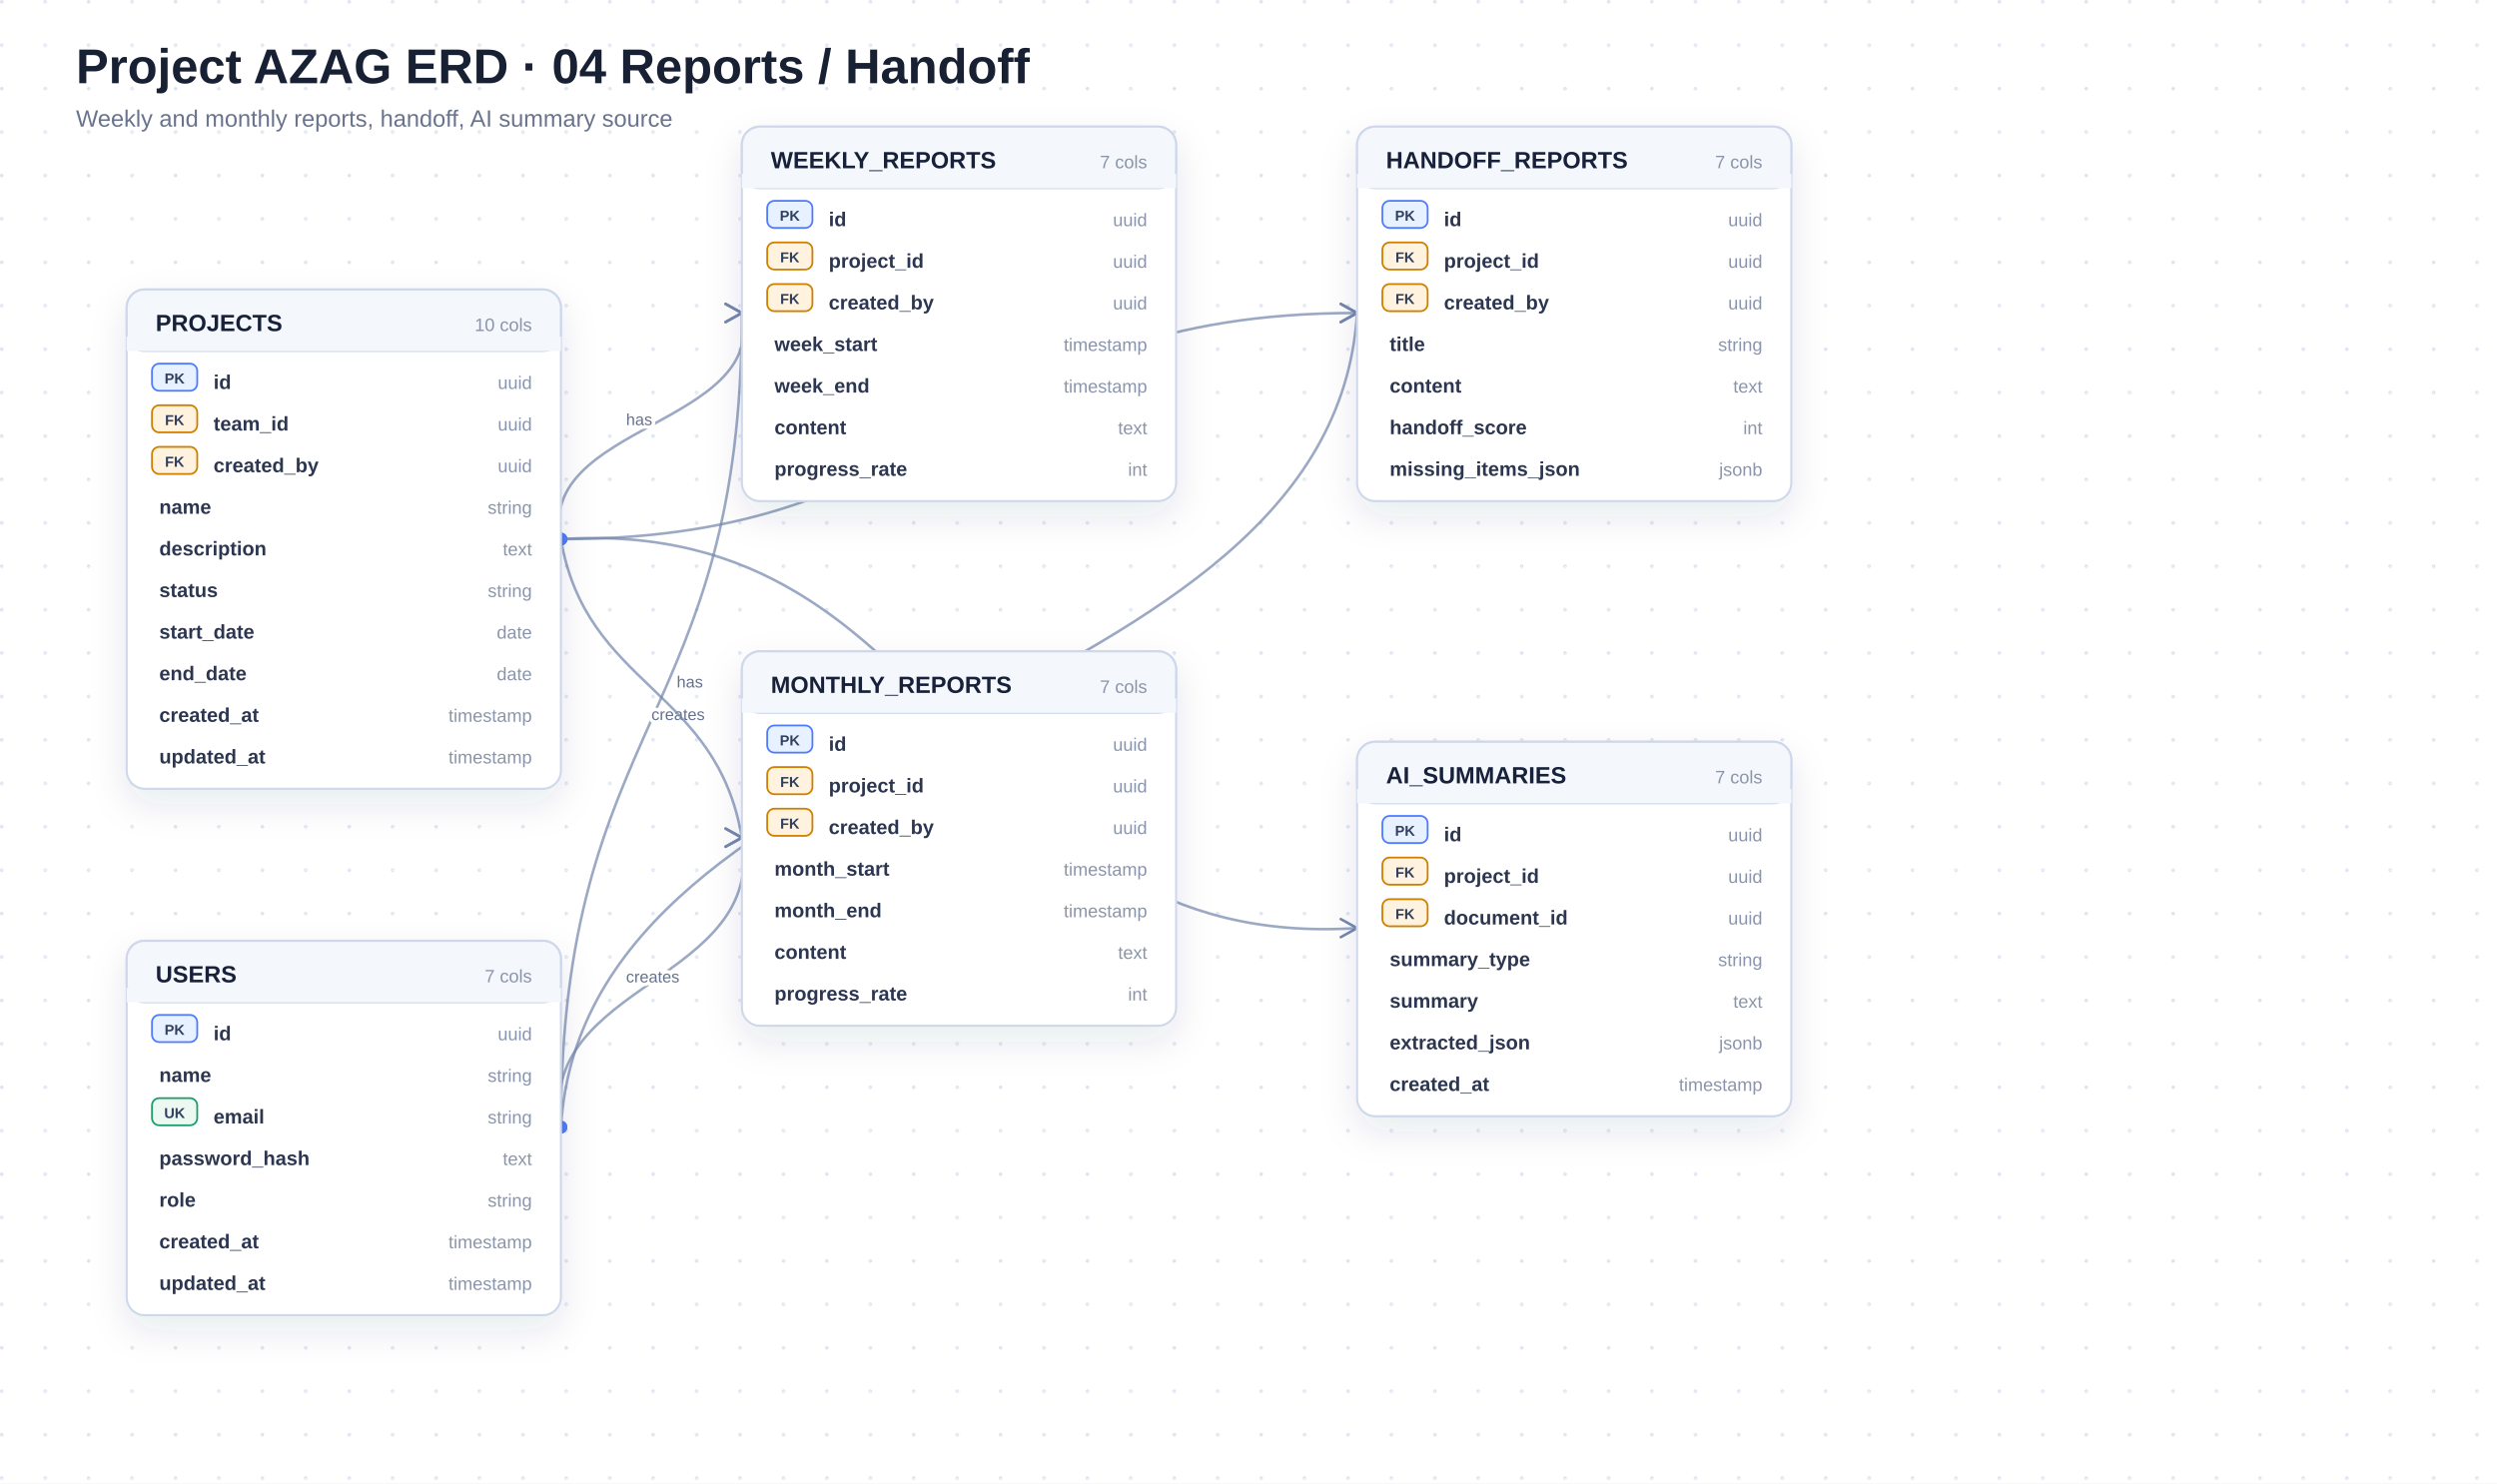
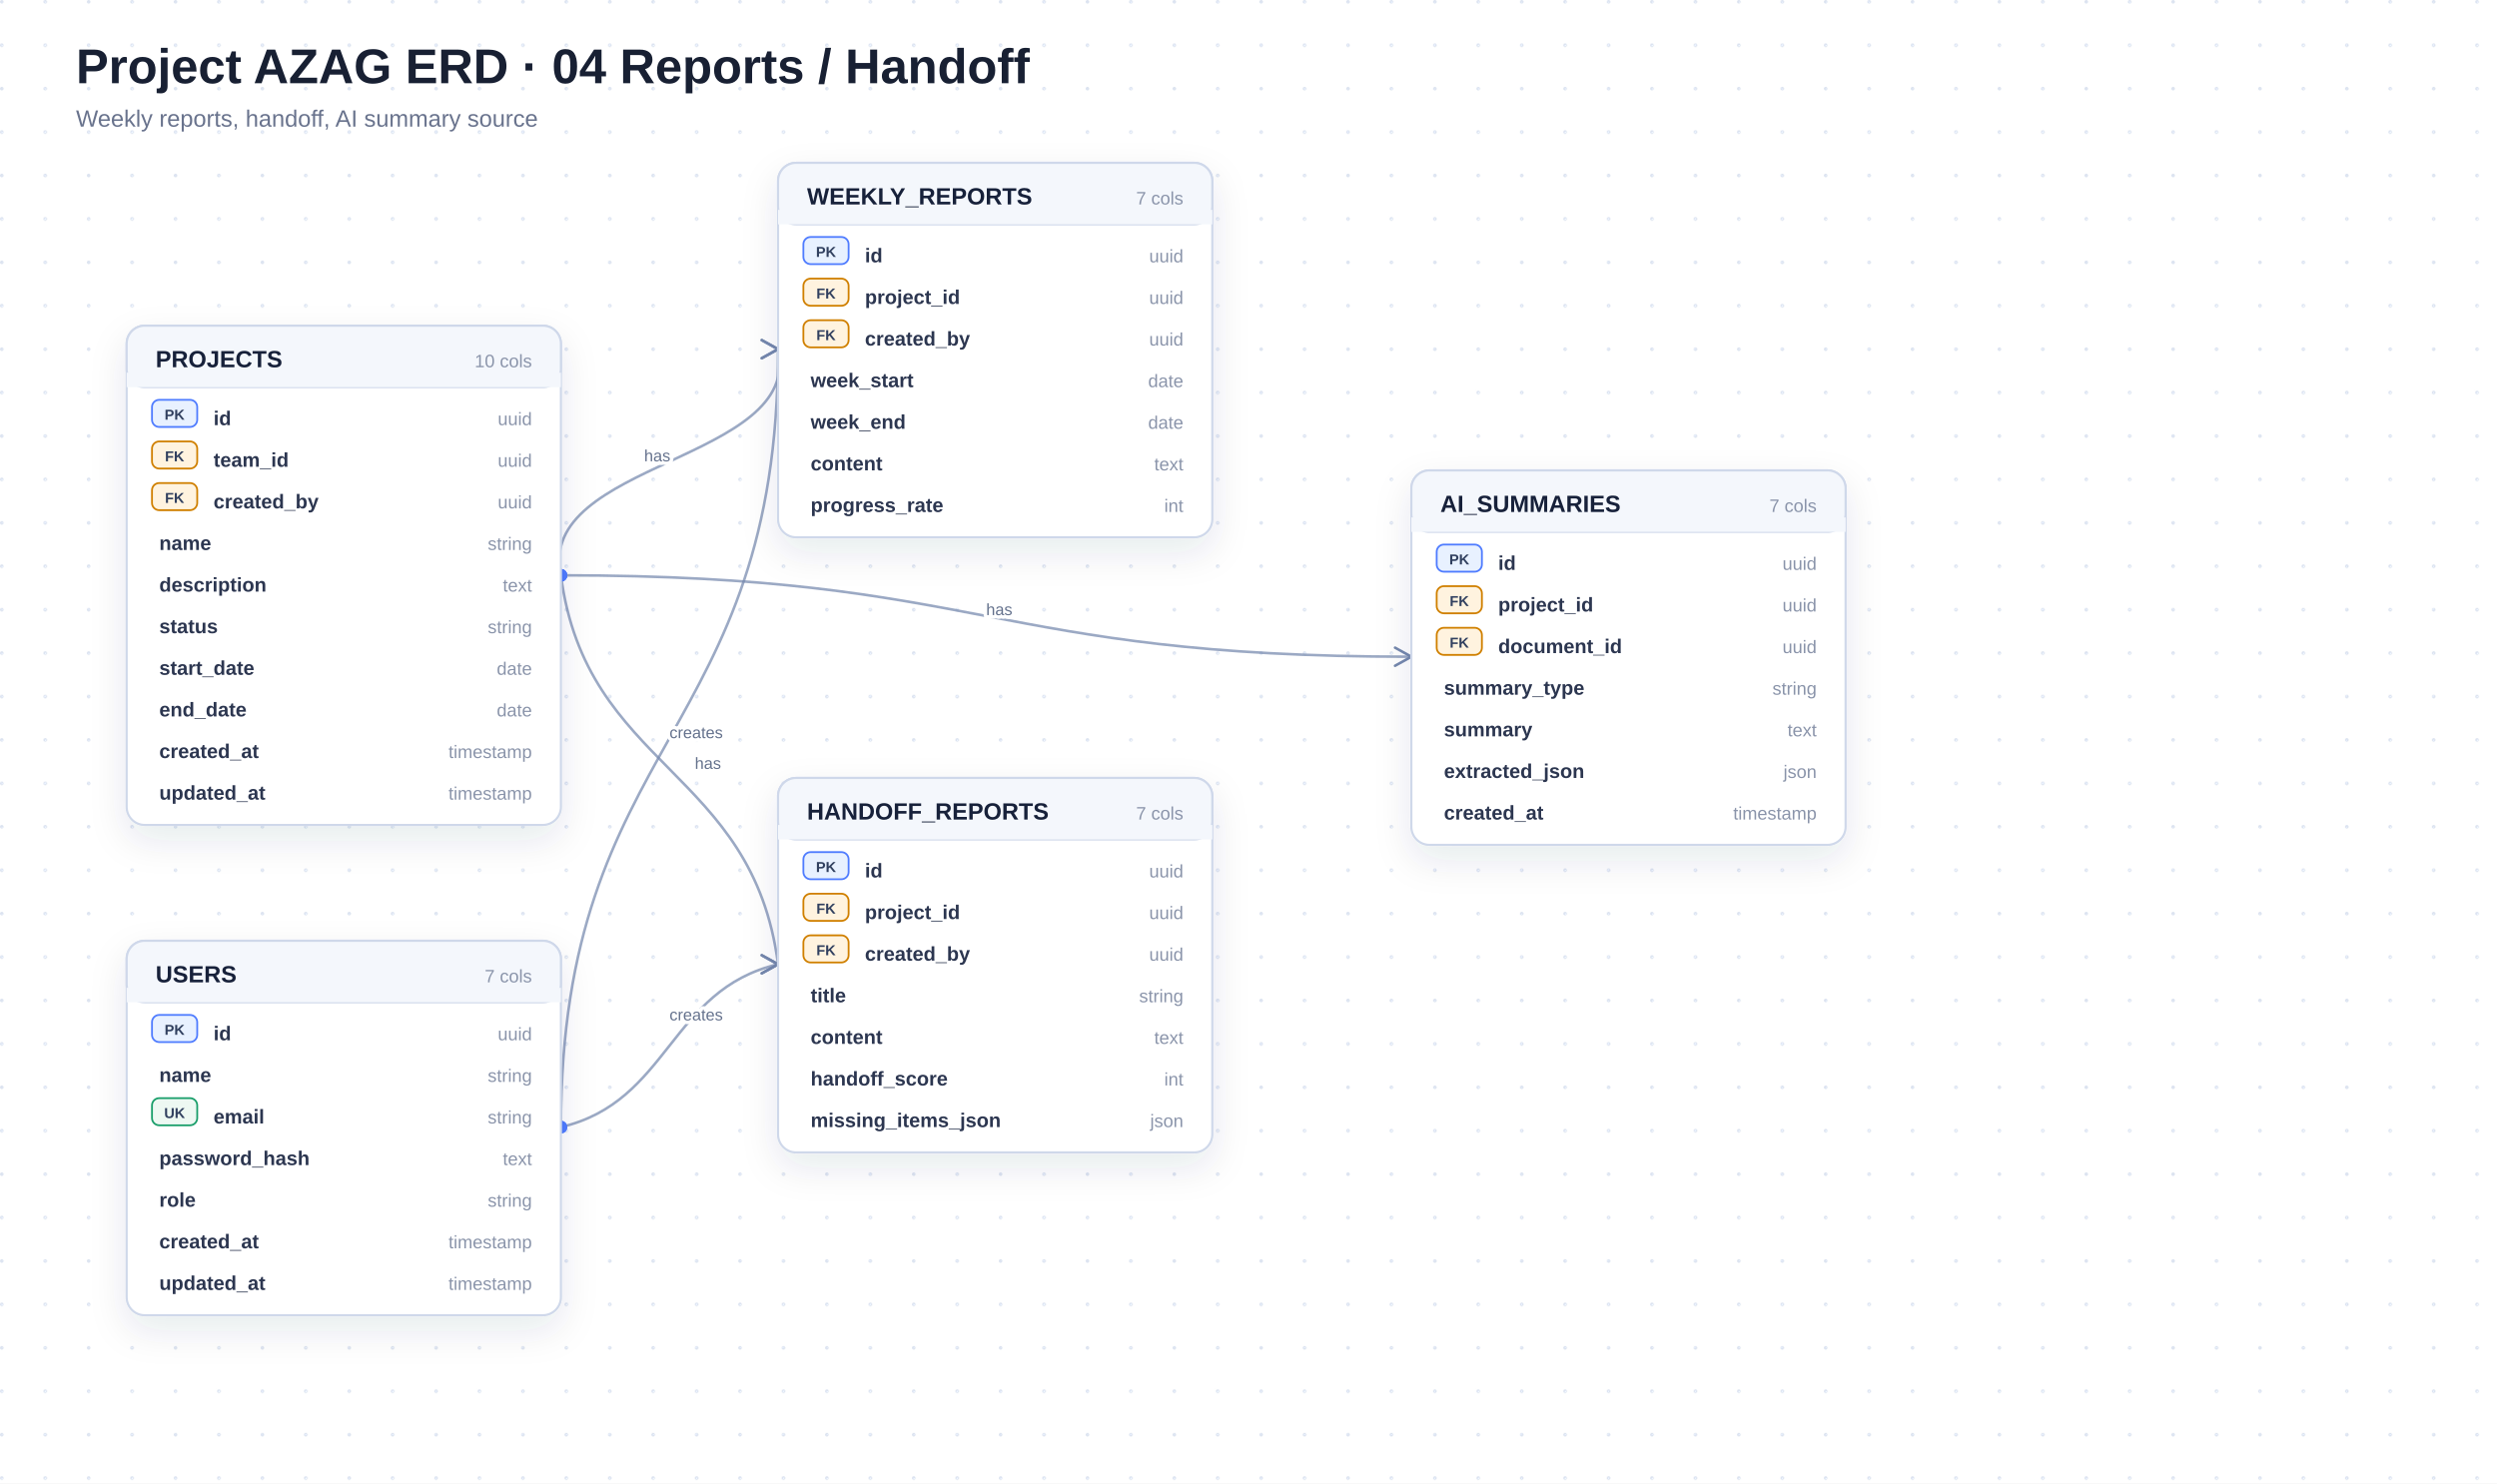
<svg xmlns="http://www.w3.org/2000/svg" width="1380" height="820" viewBox="0 0 1380 820">
  <defs>
    <pattern id="grid" width="24" height="24" patternUnits="userSpaceOnUse">
      <circle cx="1" cy="1" r="1" fill="#dce3f0" />
    </pattern>
    <filter id="shadow" x="-20%" y="-20%" width="140%" height="140%">
      <feDropShadow dx="0" dy="8" stdDeviation="10" flood-color="#1c2b4a" flood-opacity="0.10" />
    </filter>
  </defs>
  <style>
    .canvas { fill: #fff; }
    .grid { fill: url(#grid); }
    .title { font: 700 27px Arial, sans-serif; fill: #182033; }
    .subtitle { font: 400 13px Arial, sans-serif; fill: #69738d; }
    .table-bg { fill: #fff; stroke: #cfd8ea; stroke-width: 1.2; filter: url(#shadow); }
    .table-head, .table-head-square { fill: #f4f7fc; }
    .table-head { stroke: #cfd8ea; stroke-width: 1.2; }
    .table-title { font: 700 13px Arial, sans-serif; fill: #17213a; }
    .table-count { font: 400 10px Arial, sans-serif; fill: #8a94aa; text-anchor: end; }
    .col-name { font: 600 11px Arial, sans-serif; fill: #2c3650; }
    .col-type { font: 400 10px Arial, sans-serif; fill: #8a94aa; text-anchor: end; }
    .chip.pk { fill: #e8f1ff; stroke: #4f7cff; }
    .chip.fk { fill: #fff3df; stroke: #d08000; }
    .chip.uk { fill: #edf8f2; stroke: #1a9e6a; }
    .chip-text { font: 700 8px Arial, sans-serif; fill: #31405f; text-anchor: middle; }
    .rel { fill: none; stroke: #7588ad; stroke-width: 1.45; opacity: .72; }
    .rel-dot { fill: #4f7cff; }
    .crow { fill: none; stroke: #7588ad; stroke-width: 1.45; stroke-linecap: round; stroke-linejoin: round; }
    .rel-label { font: 500 9px Arial, sans-serif; fill: #65728d; paint-order: stroke; stroke: #fff; stroke-width: 4px; stroke-linejoin: round; }
  </style>
  <rect width="1380" height="820" class="canvas" />
  <rect width="1380" height="820" class="grid" />
  <text x="42" y="46" class="title">Project AZAG ERD · 04 Reports / Handoff</text>
-   <text x="42" y="70" class="subtitle">Weekly and monthly reports, handoff, AI summary source</text>
+   <text x="42" y="70" class="subtitle">Weekly reports, handoff, AI summary source</text>
  <g>
-     <path d="M310,298 C296,235 424,235 410,173" class="rel" />
-     <circle cx="310" cy="298" r="3.5" class="rel-dot" />
-     <path d="M401,168 L410,173 L401,178" class="crow" />
-     <text x="346" y="235" class="rel-label">has</text>
-     <path d="M310,623 C310,398 410,398 410,173" class="rel" />
+     <path d="M310,318 C296,255 444,255 430,193" class="rel" />
+     <circle cx="310" cy="318" r="3.5" class="rel-dot" />
+     <path d="M421,188 L430,193 L421,198" class="crow" />
+     <text x="356" y="255" class="rel-label">has</text>
+     <path d="M310,623 C310,408 430,408 430,193" class="rel" />
    <circle cx="310" cy="623" r="3.5" class="rel-dot" />
-     <path d="M401,168 L410,173 L401,178" class="crow" />
-     <text x="360" y="398" class="rel-label">creates</text>
-     <path d="M310,298 C324,380 396,380 410,463" class="rel" />
-     <circle cx="310" cy="298" r="3.5" class="rel-dot" />
-     <path d="M401,458 L410,463 L401,468" class="crow" />
-     <text x="374" y="380" class="rel-label">has</text>
-     <path d="M310,623 C296,543 424,543 410,463" class="rel" />
+     <path d="M421,188 L430,193 L421,198" class="crow" />
+     <text x="370" y="408" class="rel-label">creates</text>
+     <path d="M310,318 C324,425 416,425 430,533" class="rel" />
+     <circle cx="310" cy="318" r="3.5" class="rel-dot" />
+     <path d="M421,528 L430,533 L421,538" class="crow" />
+     <text x="384" y="425" class="rel-label">has</text>
+     <path d="M310,623 C370,609 370,547 430,533" class="rel" />
    <circle cx="310" cy="623" r="3.5" class="rel-dot" />
-     <path d="M401,458 L410,463 L401,468" class="crow" />
-     <text x="346" y="543" class="rel-label">creates</text>
-     <path d="M310,298 C530,298 530,173 750,173" class="rel" />
-     <circle cx="310" cy="298" r="3.5" class="rel-dot" />
-     <path d="M741,168 L750,173 L741,178" class="crow" />
-     <text x="530" y="235" class="rel-label">has</text>
-     <path d="M310,623 C324,398 736,398 750,173" class="rel" />
-     <circle cx="310" cy="623" r="3.5" class="rel-dot" />
-     <path d="M741,168 L750,173 L741,178" class="crow" />
-     <text x="544" y="398" class="rel-label">creates</text>
-     <path d="M310,298 C530,284 530,527 750,513" class="rel" />
-     <circle cx="310" cy="298" r="3.5" class="rel-dot" />
-     <path d="M741,508 L750,513 L741,518" class="crow" />
-     <text x="530" y="391" class="rel-label">has</text>
+     <path d="M421,528 L430,533 L421,538" class="crow" />
+     <text x="370" y="564" class="rel-label">creates</text>
+     <path d="M310,318 C545,318 545,363 780,363" class="rel" />
+     <circle cx="310" cy="318" r="3.5" class="rel-dot" />
+     <path d="M771,358 L780,363 L771,368" class="crow" />
+     <text x="545" y="340" class="rel-label">has</text>
  </g>
  <g>
    <g class="table">
-       <rect x="70" y="160" width="240" height="276" rx="10" class="table-bg" />
-       <rect x="70" y="160" width="240" height="34" rx="10" class="table-head" />
-       <rect x="70" y="186" width="240" height="8" class="table-head-square" />
-       <text x="86" y="183" class="table-title">PROJECTS</text>
-       <text x="294" y="183" class="table-count">10 cols</text>
-       <rect x="84" y="201" width="25" height="15" rx="4" class="chip pk" />
-       <text x="96.5" y="212" class="chip-text">PK</text>
-       <text x="118" y="215" class="col-name">id</text>
-       <text x="294" y="215" class="col-type">uuid</text>
-       <rect x="84" y="224" width="25" height="15" rx="4" class="chip fk" />
-       <text x="96.5" y="235" class="chip-text">FK</text>
-       <text x="118" y="238" class="col-name">team_id</text>
-       <text x="294" y="238" class="col-type">uuid</text>
-       <rect x="84" y="247" width="25" height="15" rx="4" class="chip fk" />
-       <text x="96.5" y="258" class="chip-text">FK</text>
-       <text x="118" y="261" class="col-name">created_by</text>
-       <text x="294" y="261" class="col-type">uuid</text>
-       <text x="88" y="284" class="col-name">name</text>
-       <text x="294" y="284" class="col-type">string</text>
-       <text x="88" y="307" class="col-name">description</text>
-       <text x="294" y="307" class="col-type">text</text>
-       <text x="88" y="330" class="col-name">status</text>
-       <text x="294" y="330" class="col-type">string</text>
-       <text x="88" y="353" class="col-name">start_date</text>
-       <text x="294" y="353" class="col-type">date</text>
-       <text x="88" y="376" class="col-name">end_date</text>
-       <text x="294" y="376" class="col-type">date</text>
-       <text x="88" y="399" class="col-name">created_at</text>
-       <text x="294" y="399" class="col-type">timestamp</text>
-       <text x="88" y="422" class="col-name">updated_at</text>
-       <text x="294" y="422" class="col-type">timestamp</text>
+       <rect x="70" y="180" width="240" height="276" rx="10" class="table-bg" />
+       <rect x="70" y="180" width="240" height="34" rx="10" class="table-head" />
+       <rect x="70" y="206" width="240" height="8" class="table-head-square" />
+       <text x="86" y="203" class="table-title">PROJECTS</text>
+       <text x="294" y="203" class="table-count">10 cols</text>
+       <rect x="84" y="221" width="25" height="15" rx="4" class="chip pk" />
+       <text x="96.5" y="232" class="chip-text">PK</text>
+       <text x="118" y="235" class="col-name">id</text>
+       <text x="294" y="235" class="col-type">uuid</text>
+       <rect x="84" y="244" width="25" height="15" rx="4" class="chip fk" />
+       <text x="96.5" y="255" class="chip-text">FK</text>
+       <text x="118" y="258" class="col-name">team_id</text>
+       <text x="294" y="258" class="col-type">uuid</text>
+       <rect x="84" y="267" width="25" height="15" rx="4" class="chip fk" />
+       <text x="96.5" y="278" class="chip-text">FK</text>
+       <text x="118" y="281" class="col-name">created_by</text>
+       <text x="294" y="281" class="col-type">uuid</text>
+       <text x="88" y="304" class="col-name">name</text>
+       <text x="294" y="304" class="col-type">string</text>
+       <text x="88" y="327" class="col-name">description</text>
+       <text x="294" y="327" class="col-type">text</text>
+       <text x="88" y="350" class="col-name">status</text>
+       <text x="294" y="350" class="col-type">string</text>
+       <text x="88" y="373" class="col-name">start_date</text>
+       <text x="294" y="373" class="col-type">date</text>
+       <text x="88" y="396" class="col-name">end_date</text>
+       <text x="294" y="396" class="col-type">date</text>
+       <text x="88" y="419" class="col-name">created_at</text>
+       <text x="294" y="419" class="col-type">timestamp</text>
+       <text x="88" y="442" class="col-name">updated_at</text>
+       <text x="294" y="442" class="col-type">timestamp</text>
    </g>
    <g class="table">
      <rect x="70" y="520" width="240" height="207" rx="10" class="table-bg" />
      <rect x="70" y="520" width="240" height="34" rx="10" class="table-head" />
      <rect x="70" y="546" width="240" height="8" class="table-head-square" />
      <text x="86" y="543" class="table-title">USERS</text>
      <text x="294" y="543" class="table-count">7 cols</text>
      <rect x="84" y="561" width="25" height="15" rx="4" class="chip pk" />
      <text x="96.5" y="572" class="chip-text">PK</text>
      <text x="118" y="575" class="col-name">id</text>
      <text x="294" y="575" class="col-type">uuid</text>
      <text x="88" y="598" class="col-name">name</text>
      <text x="294" y="598" class="col-type">string</text>
      <rect x="84" y="607" width="25" height="15" rx="4" class="chip uk" />
      <text x="96.5" y="618" class="chip-text">UK</text>
      <text x="118" y="621" class="col-name">email</text>
      <text x="294" y="621" class="col-type">string</text>
      <text x="88" y="644" class="col-name">password_hash</text>
      <text x="294" y="644" class="col-type">text</text>
      <text x="88" y="667" class="col-name">role</text>
      <text x="294" y="667" class="col-type">string</text>
      <text x="88" y="690" class="col-name">created_at</text>
      <text x="294" y="690" class="col-type">timestamp</text>
      <text x="88" y="713" class="col-name">updated_at</text>
      <text x="294" y="713" class="col-type">timestamp</text>
    </g>
    <g class="table">
-       <rect x="410" y="70" width="240" height="207" rx="10" class="table-bg" />
-       <rect x="410" y="70" width="240" height="34" rx="10" class="table-head" />
-       <rect x="410" y="96" width="240" height="8" class="table-head-square" />
-       <text x="426" y="93" class="table-title">WEEKLY_REPORTS</text>
-       <text x="634" y="93" class="table-count">7 cols</text>
-       <rect x="424" y="111" width="25" height="15" rx="4" class="chip pk" />
-       <text x="436.5" y="122" class="chip-text">PK</text>
-       <text x="458" y="125" class="col-name">id</text>
-       <text x="634" y="125" class="col-type">uuid</text>
-       <rect x="424" y="134" width="25" height="15" rx="4" class="chip fk" />
-       <text x="436.5" y="145" class="chip-text">FK</text>
-       <text x="458" y="148" class="col-name">project_id</text>
-       <text x="634" y="148" class="col-type">uuid</text>
-       <rect x="424" y="157" width="25" height="15" rx="4" class="chip fk" />
-       <text x="436.5" y="168" class="chip-text">FK</text>
-       <text x="458" y="171" class="col-name">created_by</text>
-       <text x="634" y="171" class="col-type">uuid</text>
-       <text x="428" y="194" class="col-name">week_start</text>
-       <text x="634" y="194" class="col-type">timestamp</text>
-       <text x="428" y="217" class="col-name">week_end</text>
-       <text x="634" y="217" class="col-type">timestamp</text>
-       <text x="428" y="240" class="col-name">content</text>
-       <text x="634" y="240" class="col-type">text</text>
-       <text x="428" y="263" class="col-name">progress_rate</text>
-       <text x="634" y="263" class="col-type">int</text>
+       <rect x="430" y="90" width="240" height="207" rx="10" class="table-bg" />
+       <rect x="430" y="90" width="240" height="34" rx="10" class="table-head" />
+       <rect x="430" y="116" width="240" height="8" class="table-head-square" />
+       <text x="446" y="113" class="table-title">WEEKLY_REPORTS</text>
+       <text x="654" y="113" class="table-count">7 cols</text>
+       <rect x="444" y="131" width="25" height="15" rx="4" class="chip pk" />
+       <text x="456.5" y="142" class="chip-text">PK</text>
+       <text x="478" y="145" class="col-name">id</text>
+       <text x="654" y="145" class="col-type">uuid</text>
+       <rect x="444" y="154" width="25" height="15" rx="4" class="chip fk" />
+       <text x="456.5" y="165" class="chip-text">FK</text>
+       <text x="478" y="168" class="col-name">project_id</text>
+       <text x="654" y="168" class="col-type">uuid</text>
+       <rect x="444" y="177" width="25" height="15" rx="4" class="chip fk" />
+       <text x="456.5" y="188" class="chip-text">FK</text>
+       <text x="478" y="191" class="col-name">created_by</text>
+       <text x="654" y="191" class="col-type">uuid</text>
+       <text x="448" y="214" class="col-name">week_start</text>
+       <text x="654" y="214" class="col-type">date</text>
+       <text x="448" y="237" class="col-name">week_end</text>
+       <text x="654" y="237" class="col-type">date</text>
+       <text x="448" y="260" class="col-name">content</text>
+       <text x="654" y="260" class="col-type">text</text>
+       <text x="448" y="283" class="col-name">progress_rate</text>
+       <text x="654" y="283" class="col-type">int</text>
    </g>
    <g class="table">
-       <rect x="410" y="360" width="240" height="207" rx="10" class="table-bg" />
-       <rect x="410" y="360" width="240" height="34" rx="10" class="table-head" />
-       <rect x="410" y="386" width="240" height="8" class="table-head-square" />
-       <text x="426" y="383" class="table-title">MONTHLY_REPORTS</text>
-       <text x="634" y="383" class="table-count">7 cols</text>
-       <rect x="424" y="401" width="25" height="15" rx="4" class="chip pk" />
-       <text x="436.5" y="412" class="chip-text">PK</text>
-       <text x="458" y="415" class="col-name">id</text>
-       <text x="634" y="415" class="col-type">uuid</text>
-       <rect x="424" y="424" width="25" height="15" rx="4" class="chip fk" />
-       <text x="436.5" y="435" class="chip-text">FK</text>
-       <text x="458" y="438" class="col-name">project_id</text>
-       <text x="634" y="438" class="col-type">uuid</text>
-       <rect x="424" y="447" width="25" height="15" rx="4" class="chip fk" />
-       <text x="436.5" y="458" class="chip-text">FK</text>
-       <text x="458" y="461" class="col-name">created_by</text>
-       <text x="634" y="461" class="col-type">uuid</text>
-       <text x="428" y="484" class="col-name">month_start</text>
-       <text x="634" y="484" class="col-type">timestamp</text>
-       <text x="428" y="507" class="col-name">month_end</text>
-       <text x="634" y="507" class="col-type">timestamp</text>
-       <text x="428" y="530" class="col-name">content</text>
-       <text x="634" y="530" class="col-type">text</text>
-       <text x="428" y="553" class="col-name">progress_rate</text>
-       <text x="634" y="553" class="col-type">int</text>
+       <rect x="430" y="430" width="240" height="207" rx="10" class="table-bg" />
+       <rect x="430" y="430" width="240" height="34" rx="10" class="table-head" />
+       <rect x="430" y="456" width="240" height="8" class="table-head-square" />
+       <text x="446" y="453" class="table-title">HANDOFF_REPORTS</text>
+       <text x="654" y="453" class="table-count">7 cols</text>
+       <rect x="444" y="471" width="25" height="15" rx="4" class="chip pk" />
+       <text x="456.5" y="482" class="chip-text">PK</text>
+       <text x="478" y="485" class="col-name">id</text>
+       <text x="654" y="485" class="col-type">uuid</text>
+       <rect x="444" y="494" width="25" height="15" rx="4" class="chip fk" />
+       <text x="456.5" y="505" class="chip-text">FK</text>
+       <text x="478" y="508" class="col-name">project_id</text>
+       <text x="654" y="508" class="col-type">uuid</text>
+       <rect x="444" y="517" width="25" height="15" rx="4" class="chip fk" />
+       <text x="456.5" y="528" class="chip-text">FK</text>
+       <text x="478" y="531" class="col-name">created_by</text>
+       <text x="654" y="531" class="col-type">uuid</text>
+       <text x="448" y="554" class="col-name">title</text>
+       <text x="654" y="554" class="col-type">string</text>
+       <text x="448" y="577" class="col-name">content</text>
+       <text x="654" y="577" class="col-type">text</text>
+       <text x="448" y="600" class="col-name">handoff_score</text>
+       <text x="654" y="600" class="col-type">int</text>
+       <text x="448" y="623" class="col-name">missing_items_json</text>
+       <text x="654" y="623" class="col-type">json</text>
    </g>
    <g class="table">
-       <rect x="750" y="70" width="240" height="207" rx="10" class="table-bg" />
-       <rect x="750" y="70" width="240" height="34" rx="10" class="table-head" />
-       <rect x="750" y="96" width="240" height="8" class="table-head-square" />
-       <text x="766" y="93" class="table-title">HANDOFF_REPORTS</text>
-       <text x="974" y="93" class="table-count">7 cols</text>
-       <rect x="764" y="111" width="25" height="15" rx="4" class="chip pk" />
-       <text x="776.5" y="122" class="chip-text">PK</text>
-       <text x="798" y="125" class="col-name">id</text>
-       <text x="974" y="125" class="col-type">uuid</text>
-       <rect x="764" y="134" width="25" height="15" rx="4" class="chip fk" />
-       <text x="776.5" y="145" class="chip-text">FK</text>
-       <text x="798" y="148" class="col-name">project_id</text>
-       <text x="974" y="148" class="col-type">uuid</text>
-       <rect x="764" y="157" width="25" height="15" rx="4" class="chip fk" />
-       <text x="776.5" y="168" class="chip-text">FK</text>
-       <text x="798" y="171" class="col-name">created_by</text>
-       <text x="974" y="171" class="col-type">uuid</text>
-       <text x="768" y="194" class="col-name">title</text>
-       <text x="974" y="194" class="col-type">string</text>
-       <text x="768" y="217" class="col-name">content</text>
-       <text x="974" y="217" class="col-type">text</text>
-       <text x="768" y="240" class="col-name">handoff_score</text>
-       <text x="974" y="240" class="col-type">int</text>
-       <text x="768" y="263" class="col-name">missing_items_json</text>
-       <text x="974" y="263" class="col-type">jsonb</text>
-     </g>
-     <g class="table">
-       <rect x="750" y="410" width="240" height="207" rx="10" class="table-bg" />
-       <rect x="750" y="410" width="240" height="34" rx="10" class="table-head" />
-       <rect x="750" y="436" width="240" height="8" class="table-head-square" />
-       <text x="766" y="433" class="table-title">AI_SUMMARIES</text>
-       <text x="974" y="433" class="table-count">7 cols</text>
-       <rect x="764" y="451" width="25" height="15" rx="4" class="chip pk" />
-       <text x="776.5" y="462" class="chip-text">PK</text>
-       <text x="798" y="465" class="col-name">id</text>
-       <text x="974" y="465" class="col-type">uuid</text>
-       <rect x="764" y="474" width="25" height="15" rx="4" class="chip fk" />
-       <text x="776.5" y="485" class="chip-text">FK</text>
-       <text x="798" y="488" class="col-name">project_id</text>
-       <text x="974" y="488" class="col-type">uuid</text>
-       <rect x="764" y="497" width="25" height="15" rx="4" class="chip fk" />
-       <text x="776.5" y="508" class="chip-text">FK</text>
-       <text x="798" y="511" class="col-name">document_id</text>
-       <text x="974" y="511" class="col-type">uuid</text>
-       <text x="768" y="534" class="col-name">summary_type</text>
-       <text x="974" y="534" class="col-type">string</text>
-       <text x="768" y="557" class="col-name">summary</text>
-       <text x="974" y="557" class="col-type">text</text>
-       <text x="768" y="580" class="col-name">extracted_json</text>
-       <text x="974" y="580" class="col-type">jsonb</text>
-       <text x="768" y="603" class="col-name">created_at</text>
-       <text x="974" y="603" class="col-type">timestamp</text>
+       <rect x="780" y="260" width="240" height="207" rx="10" class="table-bg" />
+       <rect x="780" y="260" width="240" height="34" rx="10" class="table-head" />
+       <rect x="780" y="286" width="240" height="8" class="table-head-square" />
+       <text x="796" y="283" class="table-title">AI_SUMMARIES</text>
+       <text x="1004" y="283" class="table-count">7 cols</text>
+       <rect x="794" y="301" width="25" height="15" rx="4" class="chip pk" />
+       <text x="806.5" y="312" class="chip-text">PK</text>
+       <text x="828" y="315" class="col-name">id</text>
+       <text x="1004" y="315" class="col-type">uuid</text>
+       <rect x="794" y="324" width="25" height="15" rx="4" class="chip fk" />
+       <text x="806.5" y="335" class="chip-text">FK</text>
+       <text x="828" y="338" class="col-name">project_id</text>
+       <text x="1004" y="338" class="col-type">uuid</text>
+       <rect x="794" y="347" width="25" height="15" rx="4" class="chip fk" />
+       <text x="806.5" y="358" class="chip-text">FK</text>
+       <text x="828" y="361" class="col-name">document_id</text>
+       <text x="1004" y="361" class="col-type">uuid</text>
+       <text x="798" y="384" class="col-name">summary_type</text>
+       <text x="1004" y="384" class="col-type">string</text>
+       <text x="798" y="407" class="col-name">summary</text>
+       <text x="1004" y="407" class="col-type">text</text>
+       <text x="798" y="430" class="col-name">extracted_json</text>
+       <text x="1004" y="430" class="col-type">json</text>
+       <text x="798" y="453" class="col-name">created_at</text>
+       <text x="1004" y="453" class="col-type">timestamp</text>
    </g>
  </g>
</svg>
